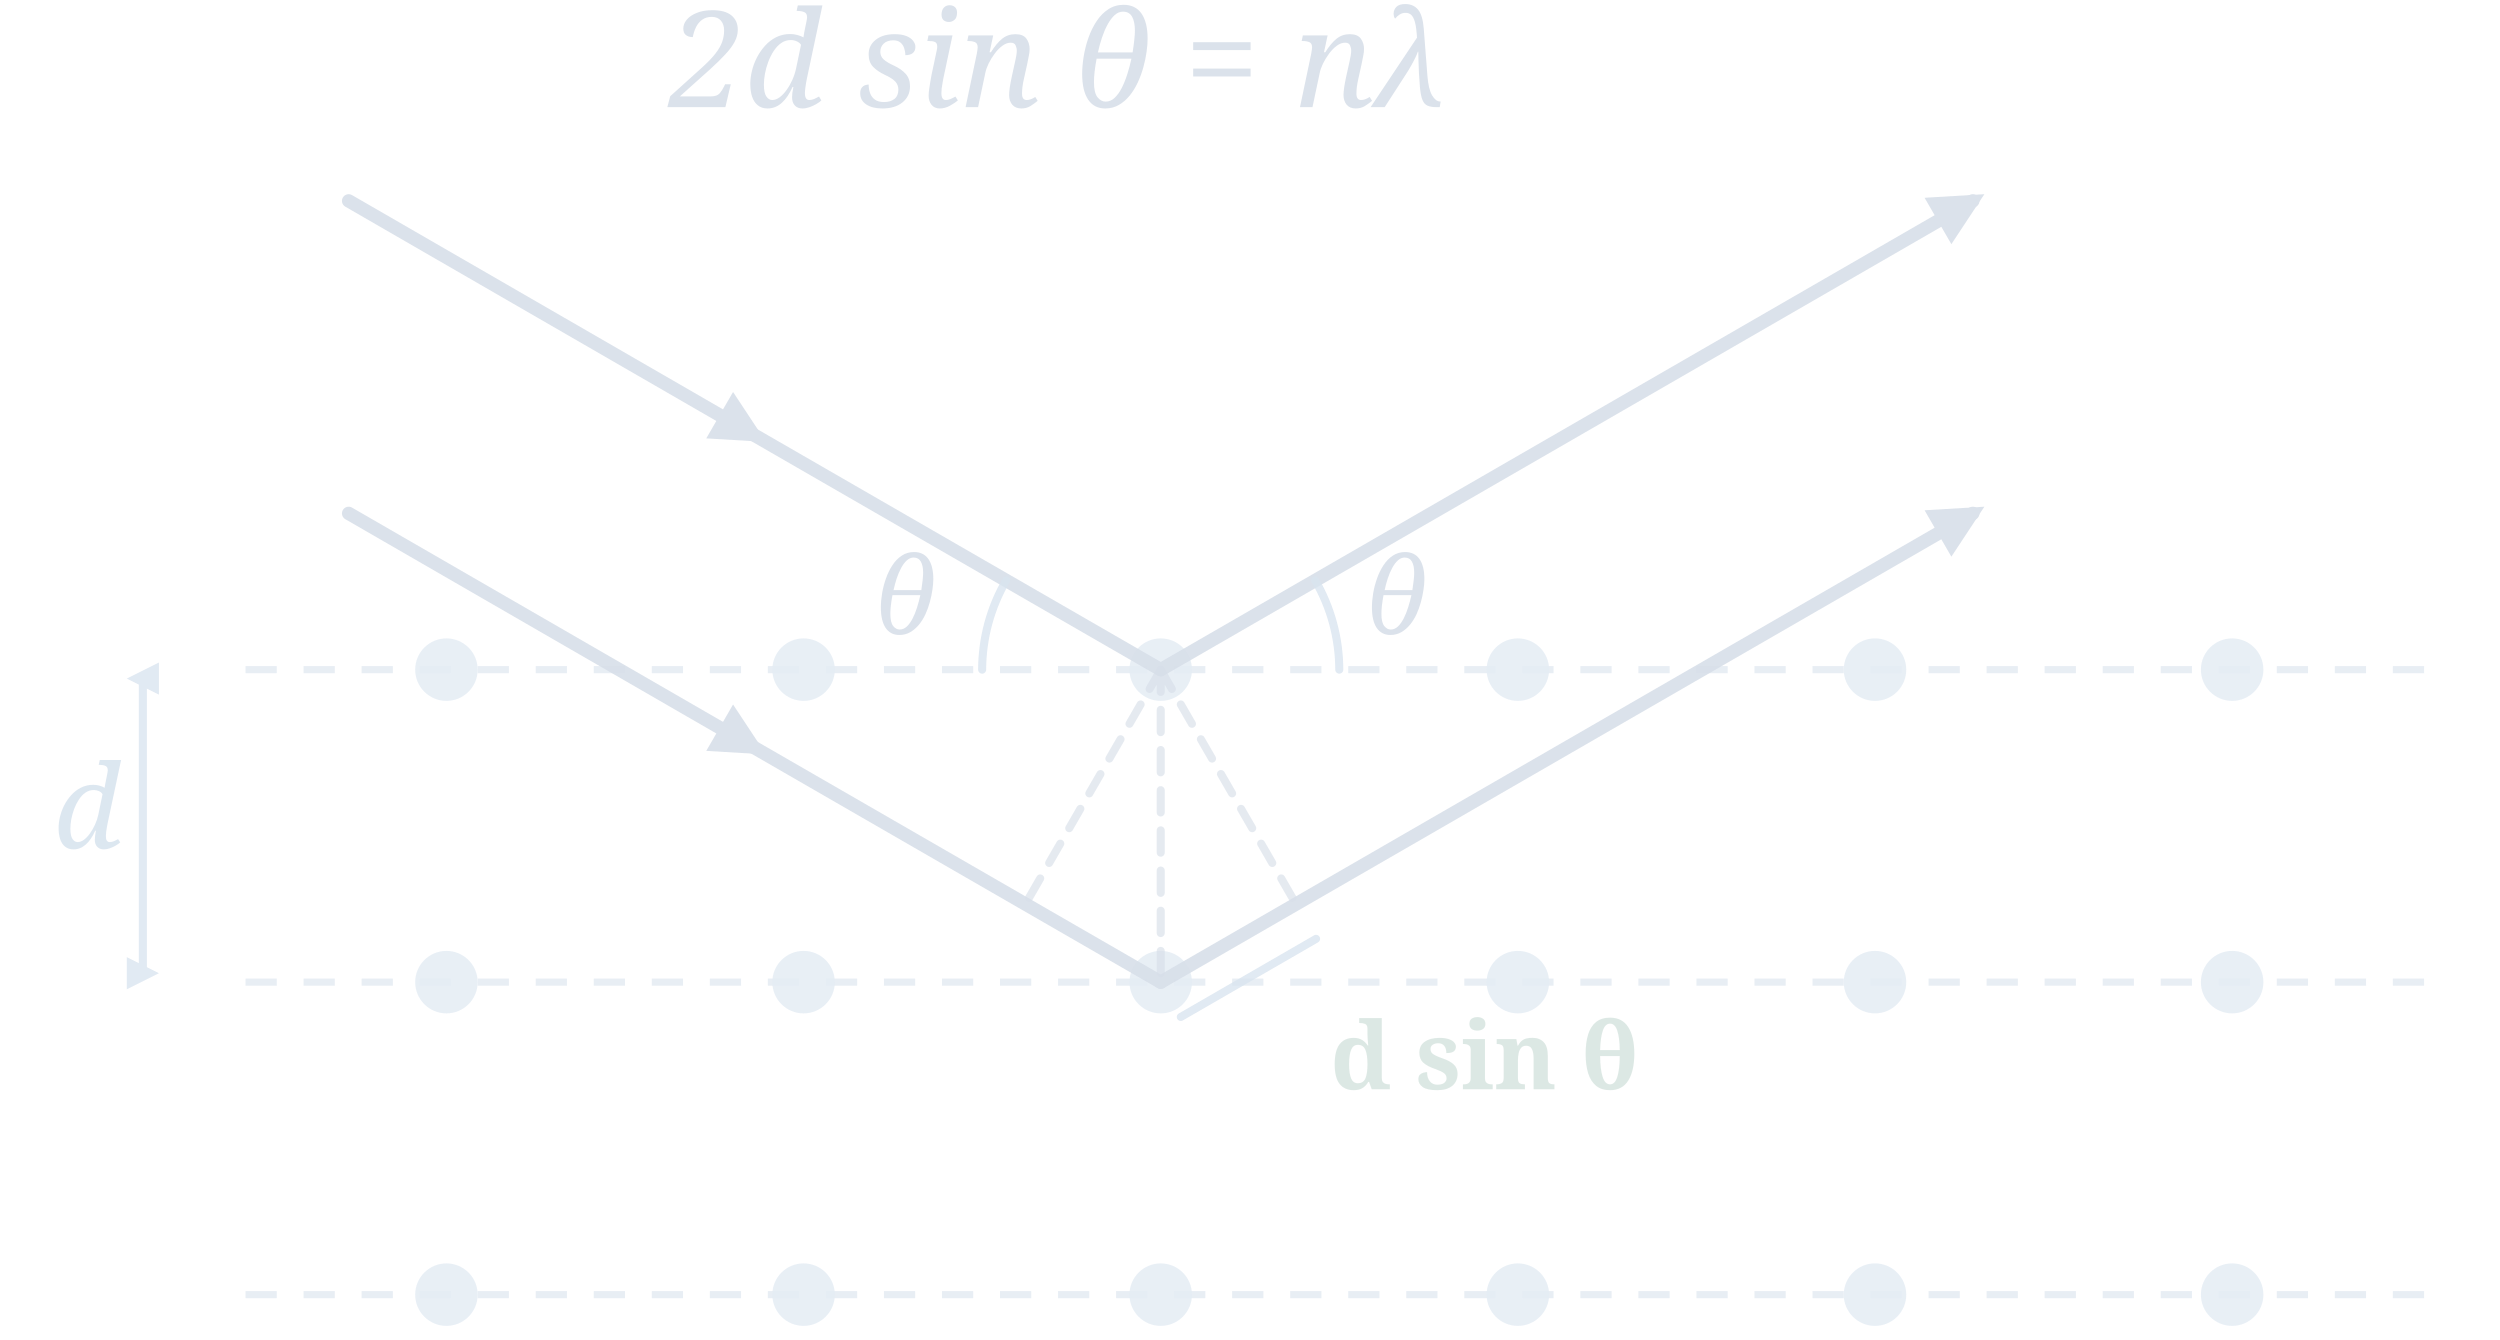
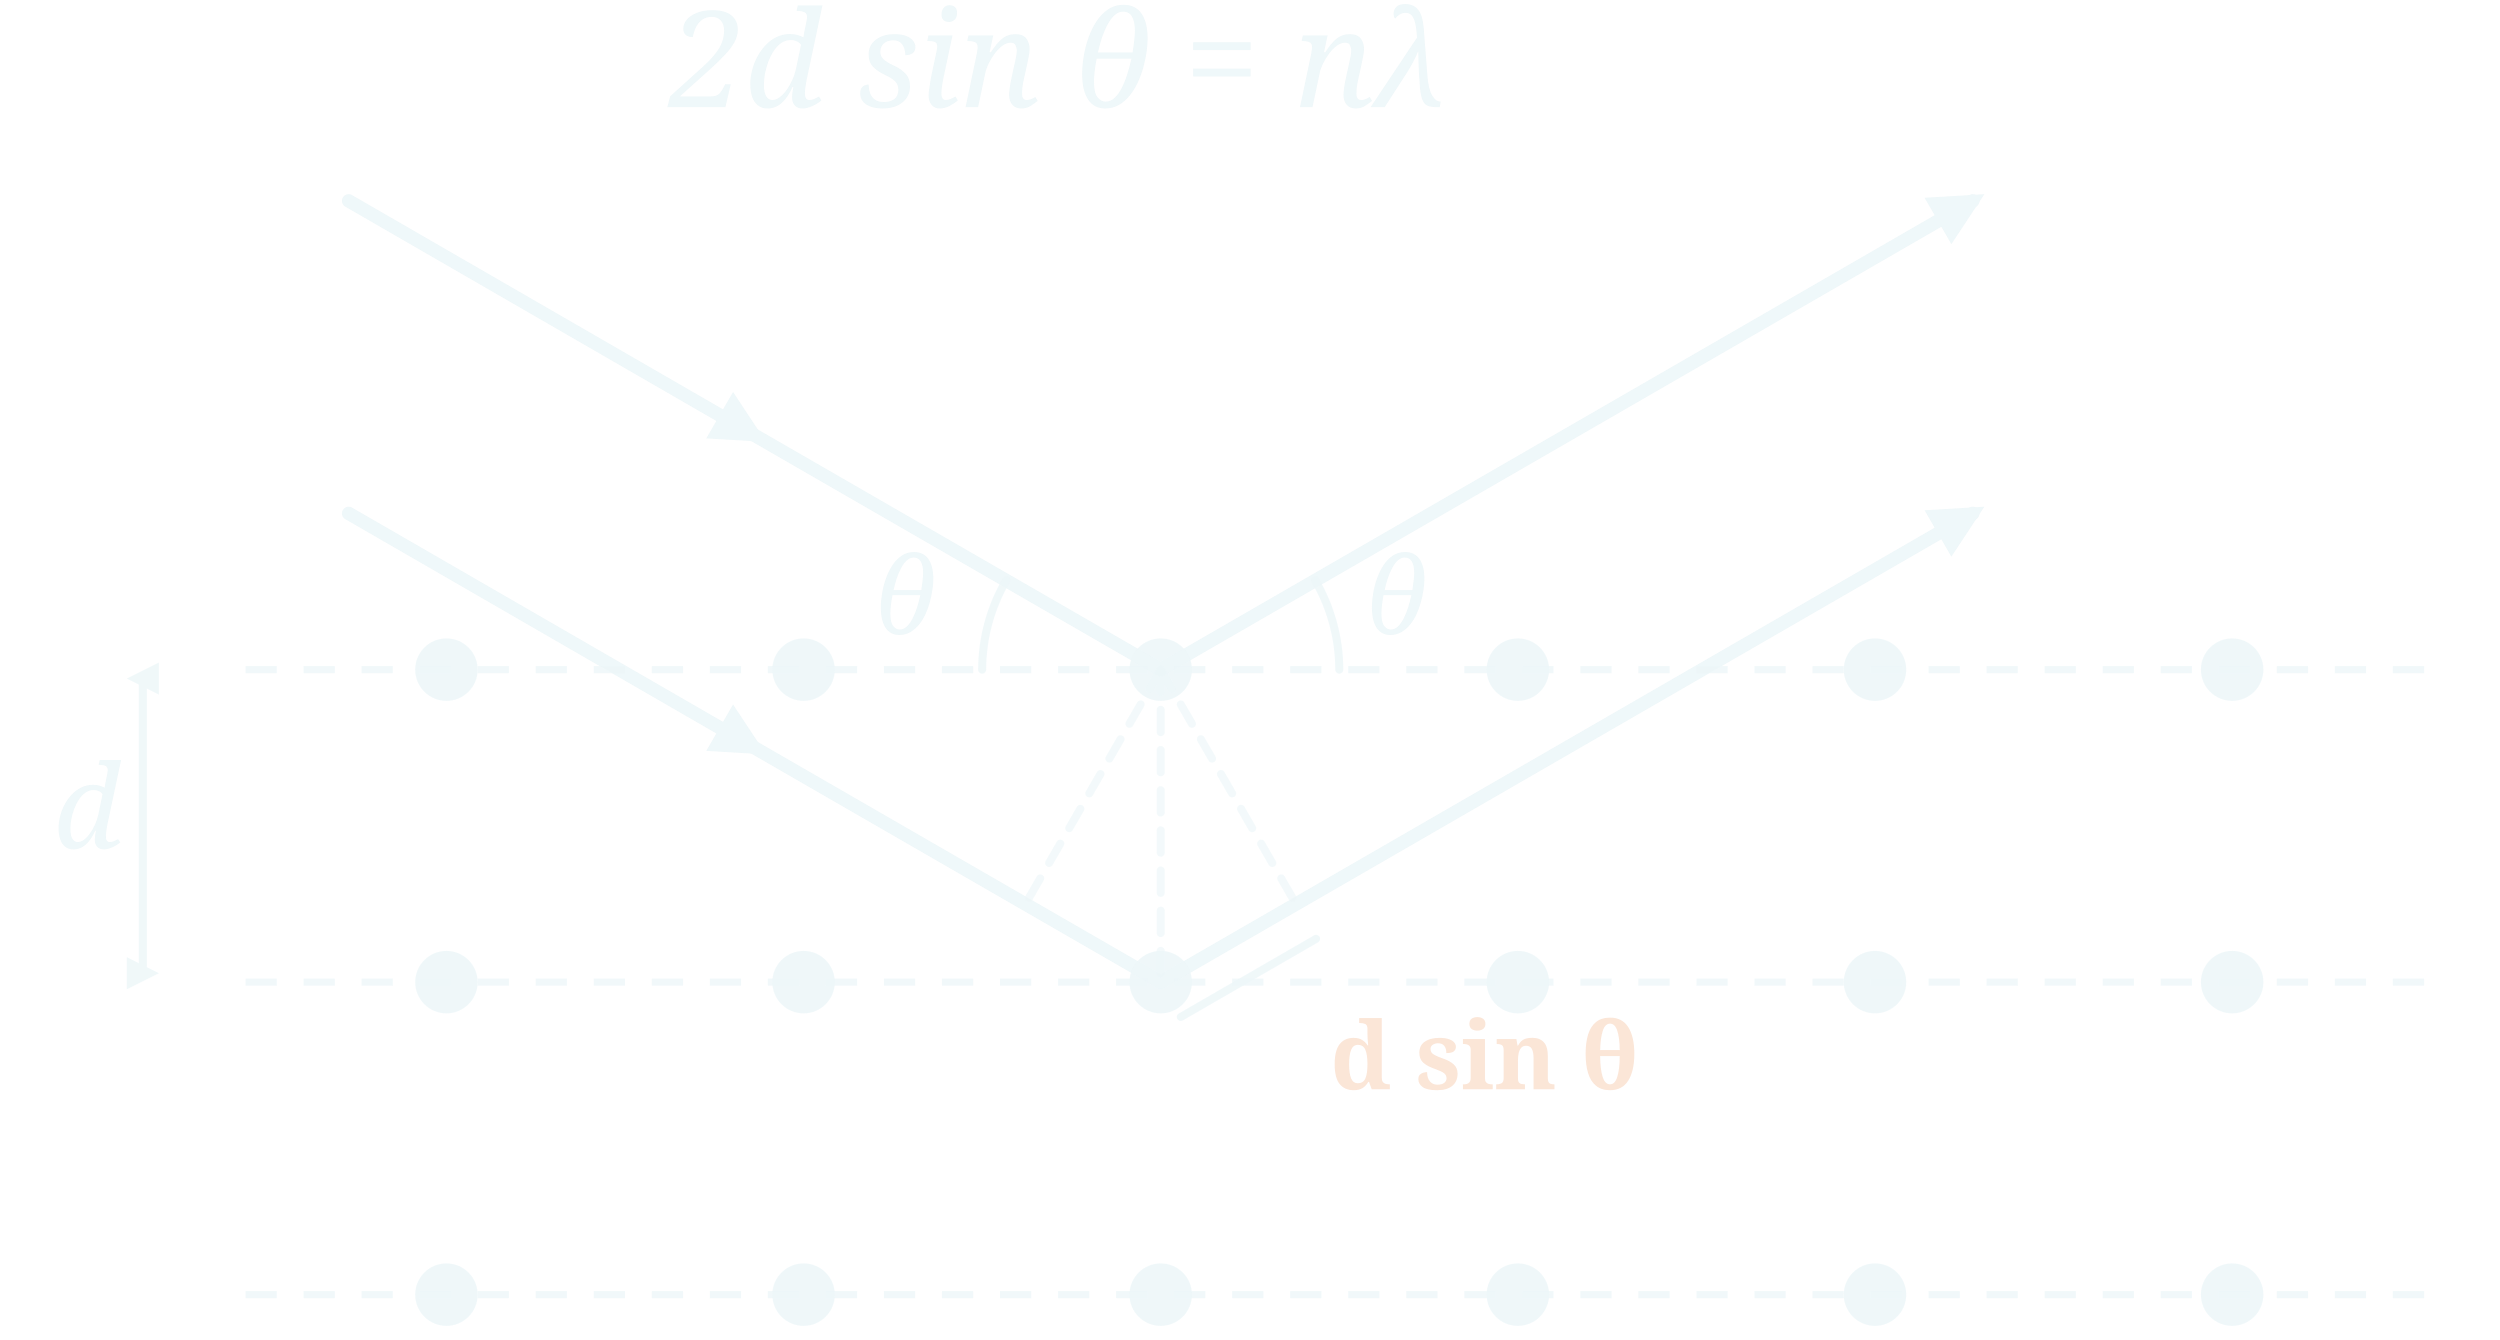
- <svg xmlns="http://www.w3.org/2000/svg" viewBox="0 -30 560 300" opacity=".17">
+ <svg xmlns="http://www.w3.org/2000/svg" viewBox="0 -30 560 300" opacity=".38">
  <defs>
    <marker id="ar" viewBox="0 0 8 8" markerWidth="4" markerHeight="4" refX="6" refY="4" orient="auto">
-       <path d="M0 0L8 4 0 8Z" fill="#123f7a" />
+       <path d="M0 0L8 4 0 8Z" fill="#cfe8ee" />
    </marker>
    <marker id="ad" viewBox="0 0 8 8" markerWidth="4" markerHeight="4" refX="4" refY="4" orient="auto-start-reverse">
-       <path d="M0 8L4 0 8 8Z" fill="#1d5fa0" />
+       <path d="M0 8L4 0 8 8Z" fill="#cfe8ee" />
    </marker>
  </defs>
-   <g stroke="#4a78a8" stroke-width="1.6" stroke-dasharray="7 6" opacity=".75" fill="none">
+   <g stroke="#cfe8ee" stroke-width="1.6" stroke-dasharray="7 6" opacity=".75" fill="none">
    <path d="M55 120H545M55 190H545M55 260H545" />
  </g>
-   <g fill="#5f8fbd" opacity=".85">
+   <g fill="#cfe8ee" opacity=".85">
    <g id="row">
      <circle cx="100" cy="120" r="7" />
      <circle cx="180" cy="120" r="7" />
      <circle cx="260" cy="120" r="7" />
      <circle cx="340" cy="120" r="7" />
      <circle cx="420" cy="120" r="7" />
      <circle cx="500" cy="120" r="7" />
    </g>
    <use href="#row" y="70" />
    <use href="#row" y="140" />
  </g>
  <g fill="none" stroke-linecap="round" stroke-linejoin="round">
-     <g stroke="#123f7a" stroke-width="3" opacity=".9">
+     <g stroke="#cfe8ee" stroke-width="3" opacity=".9">
      <path d="M78.1 15L169 67.5L260 120" marker-mid="url(#ar)" />
      <path d="M78.1 85L169 137.5L260 190" marker-mid="url(#ar)" />
      <path d="M260 120L441.9 15" marker-end="url(#ar)" />
      <path d="M260 190L441.9 85" marker-end="url(#ar)" />
    </g>
-     <g stroke="#123f7a" stroke-width="1.8" stroke-dasharray="5 4" opacity=".65">
+     <g stroke="#cfe8ee" stroke-width="1.8" stroke-dasharray="5 4" opacity=".65">
      <path d="M260 120V190M260 120L229.7 172.5M260 120L290.3 172.5" />
    </g>
-     <g stroke="#1d5fa0" stroke-width="1.8" opacity=".8">
+     <g stroke="#cfe8ee" stroke-width="1.8" opacity=".8">
      <path d="M225.4 100A40 40 0 0 0 220 120" transform="translate(0 0)" />
      <path d="M294.6 100A40 40 0 0 1 300 120" />
      <path d="M294.8 180.3L264.5 197.8" />
      <path d="M32 122V188" marker-start="url(#ad)" marker-end="url(#ad)" />
    </g>
  </g>
-   <g fill="#123f7a" opacity=".9" font-family="Georgia, serif" font-style="italic">
+   <g fill="#cfe8ee" opacity=".9" font-family="Georgia, serif" font-style="italic">
    <text x="196" y="112" font-size="24">θ</text>
    <text x="306" y="112" font-size="24">θ</text>
-     <text x="12" y="160" font-size="26" fill="#1d5fa0">d</text>
-     <text x="298" y="214" font-size="21" font-style="normal" font-weight="700" fill="#1d6a4f">d sin θ</text>
+     <text x="12" y="160" font-size="26" fill="#cfe8ee">d</text>
+     <text x="298" y="214" font-size="21" font-style="normal" font-weight="700" fill="#f3b48a">d sin θ</text>
    <text x="150" y="-6" font-size="30">2d sin θ = nλ</text>
  </g>
</svg>
